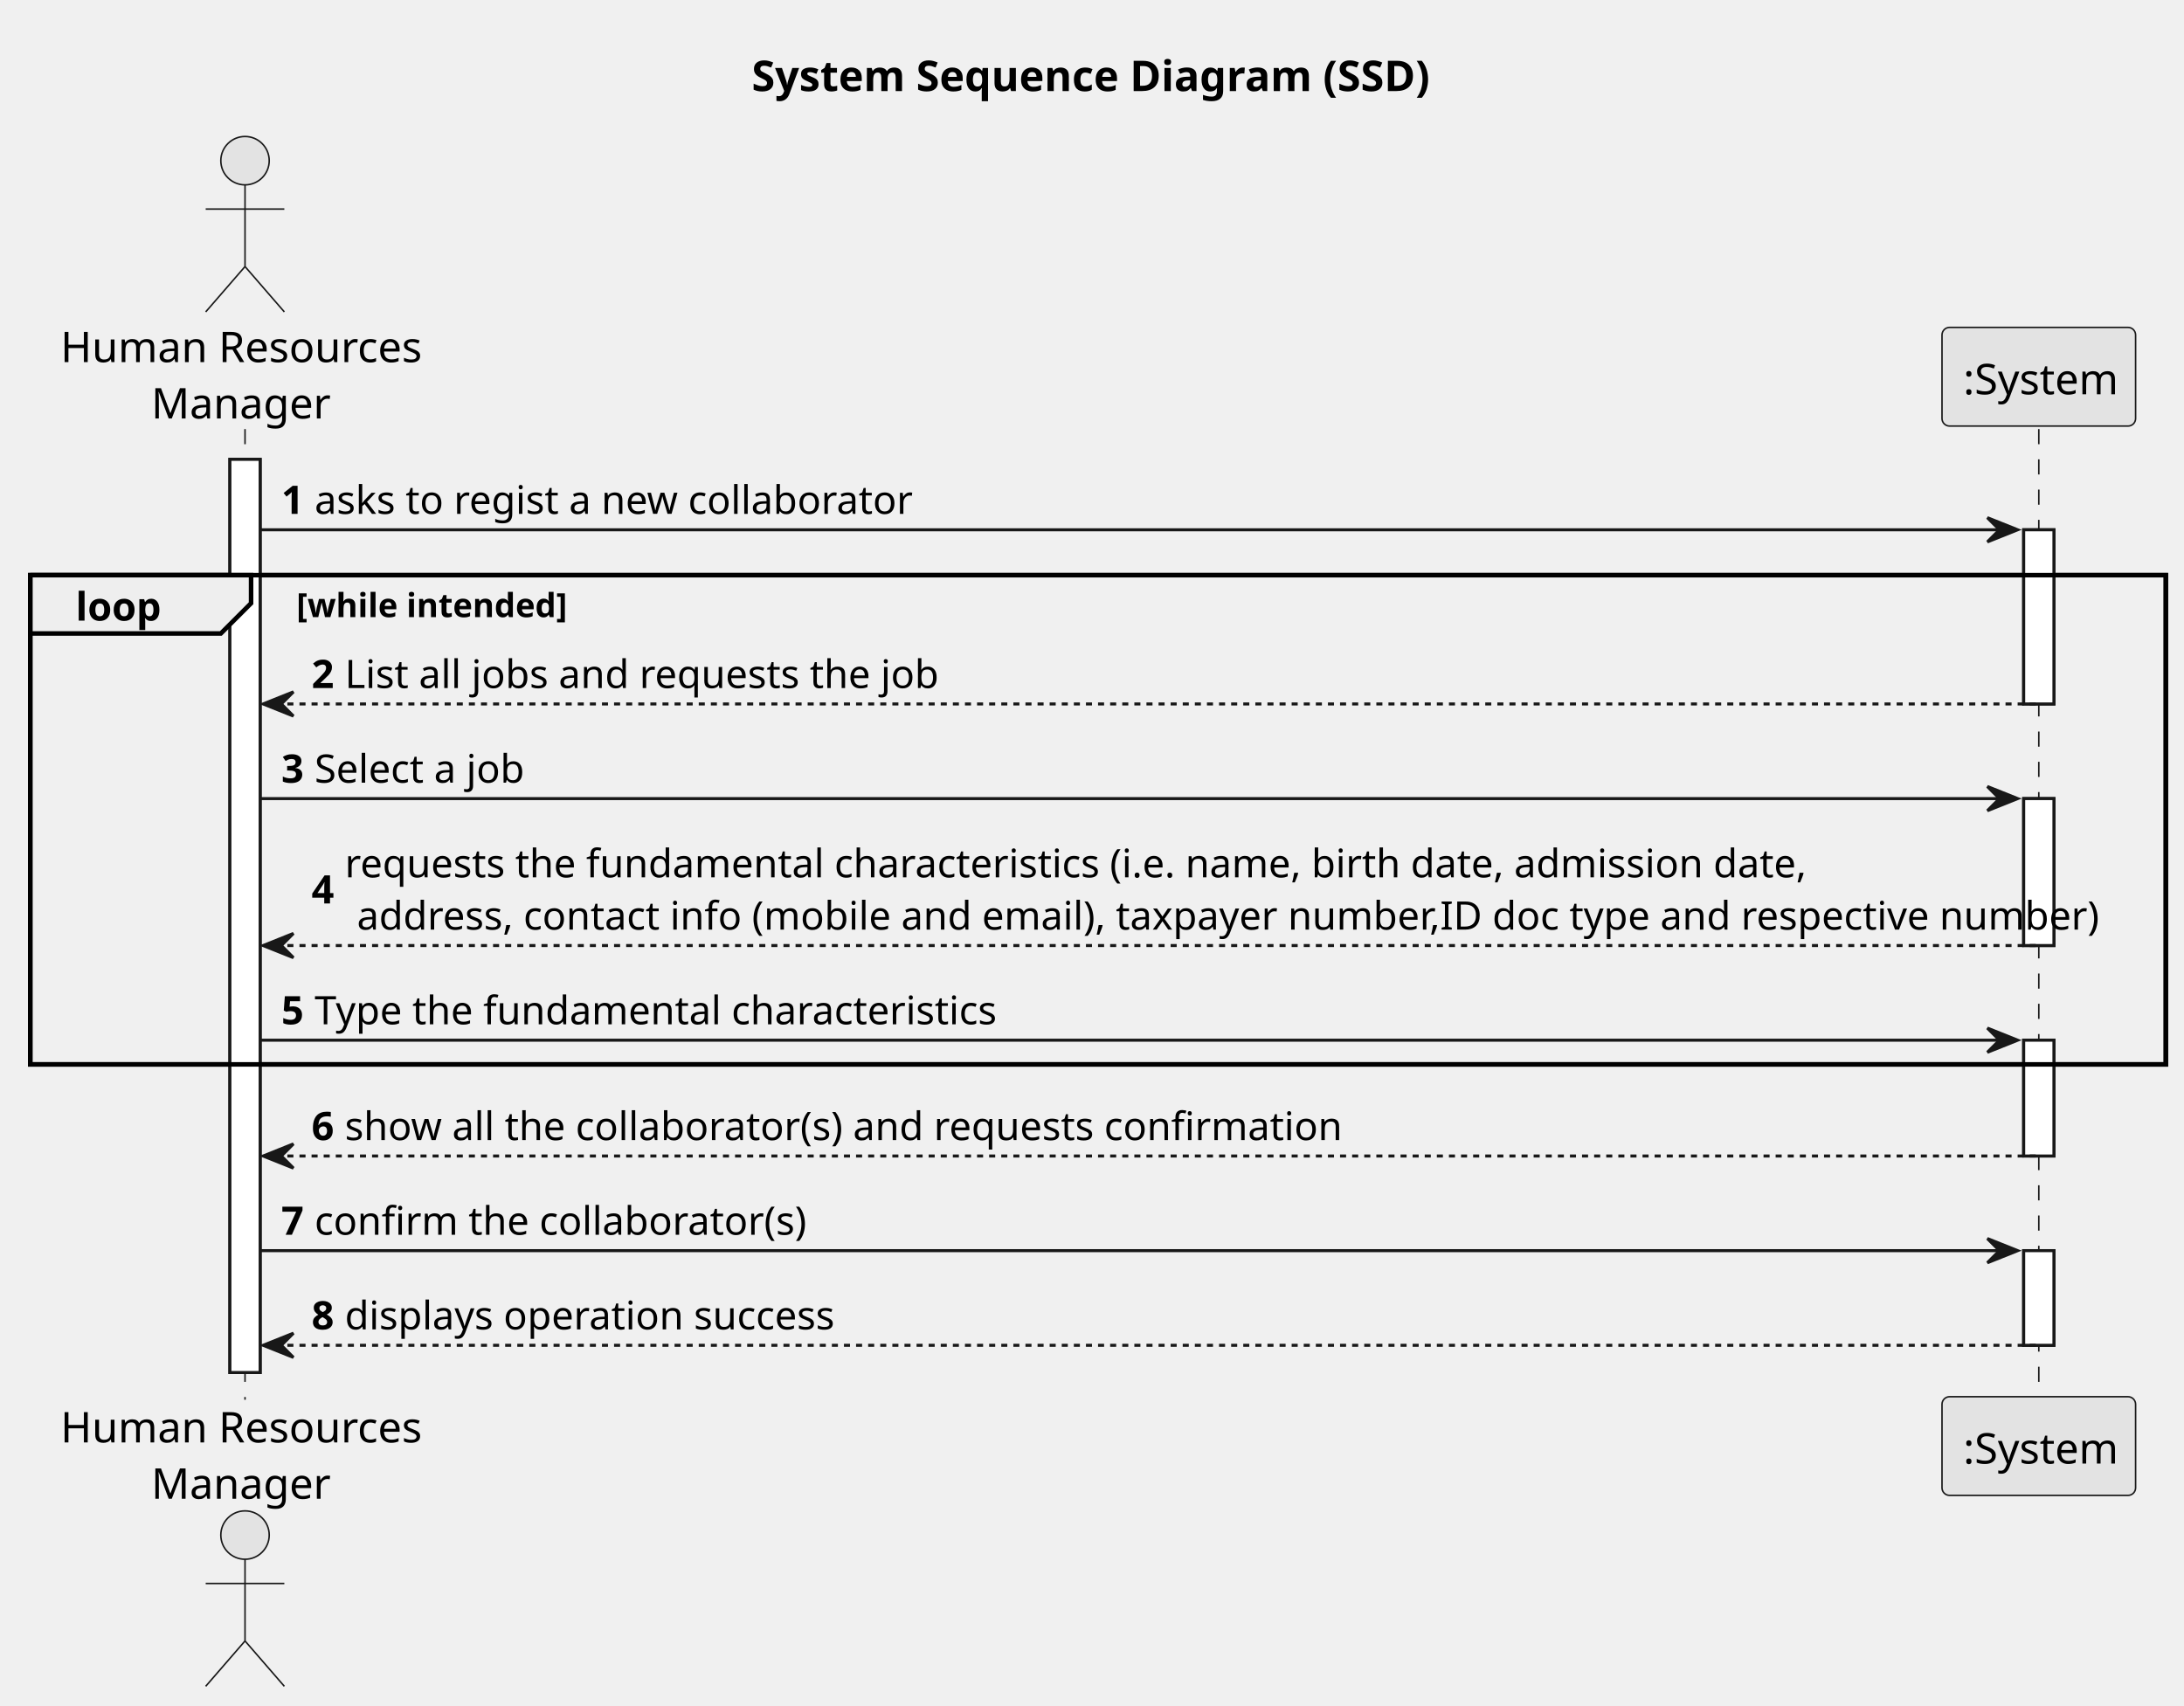
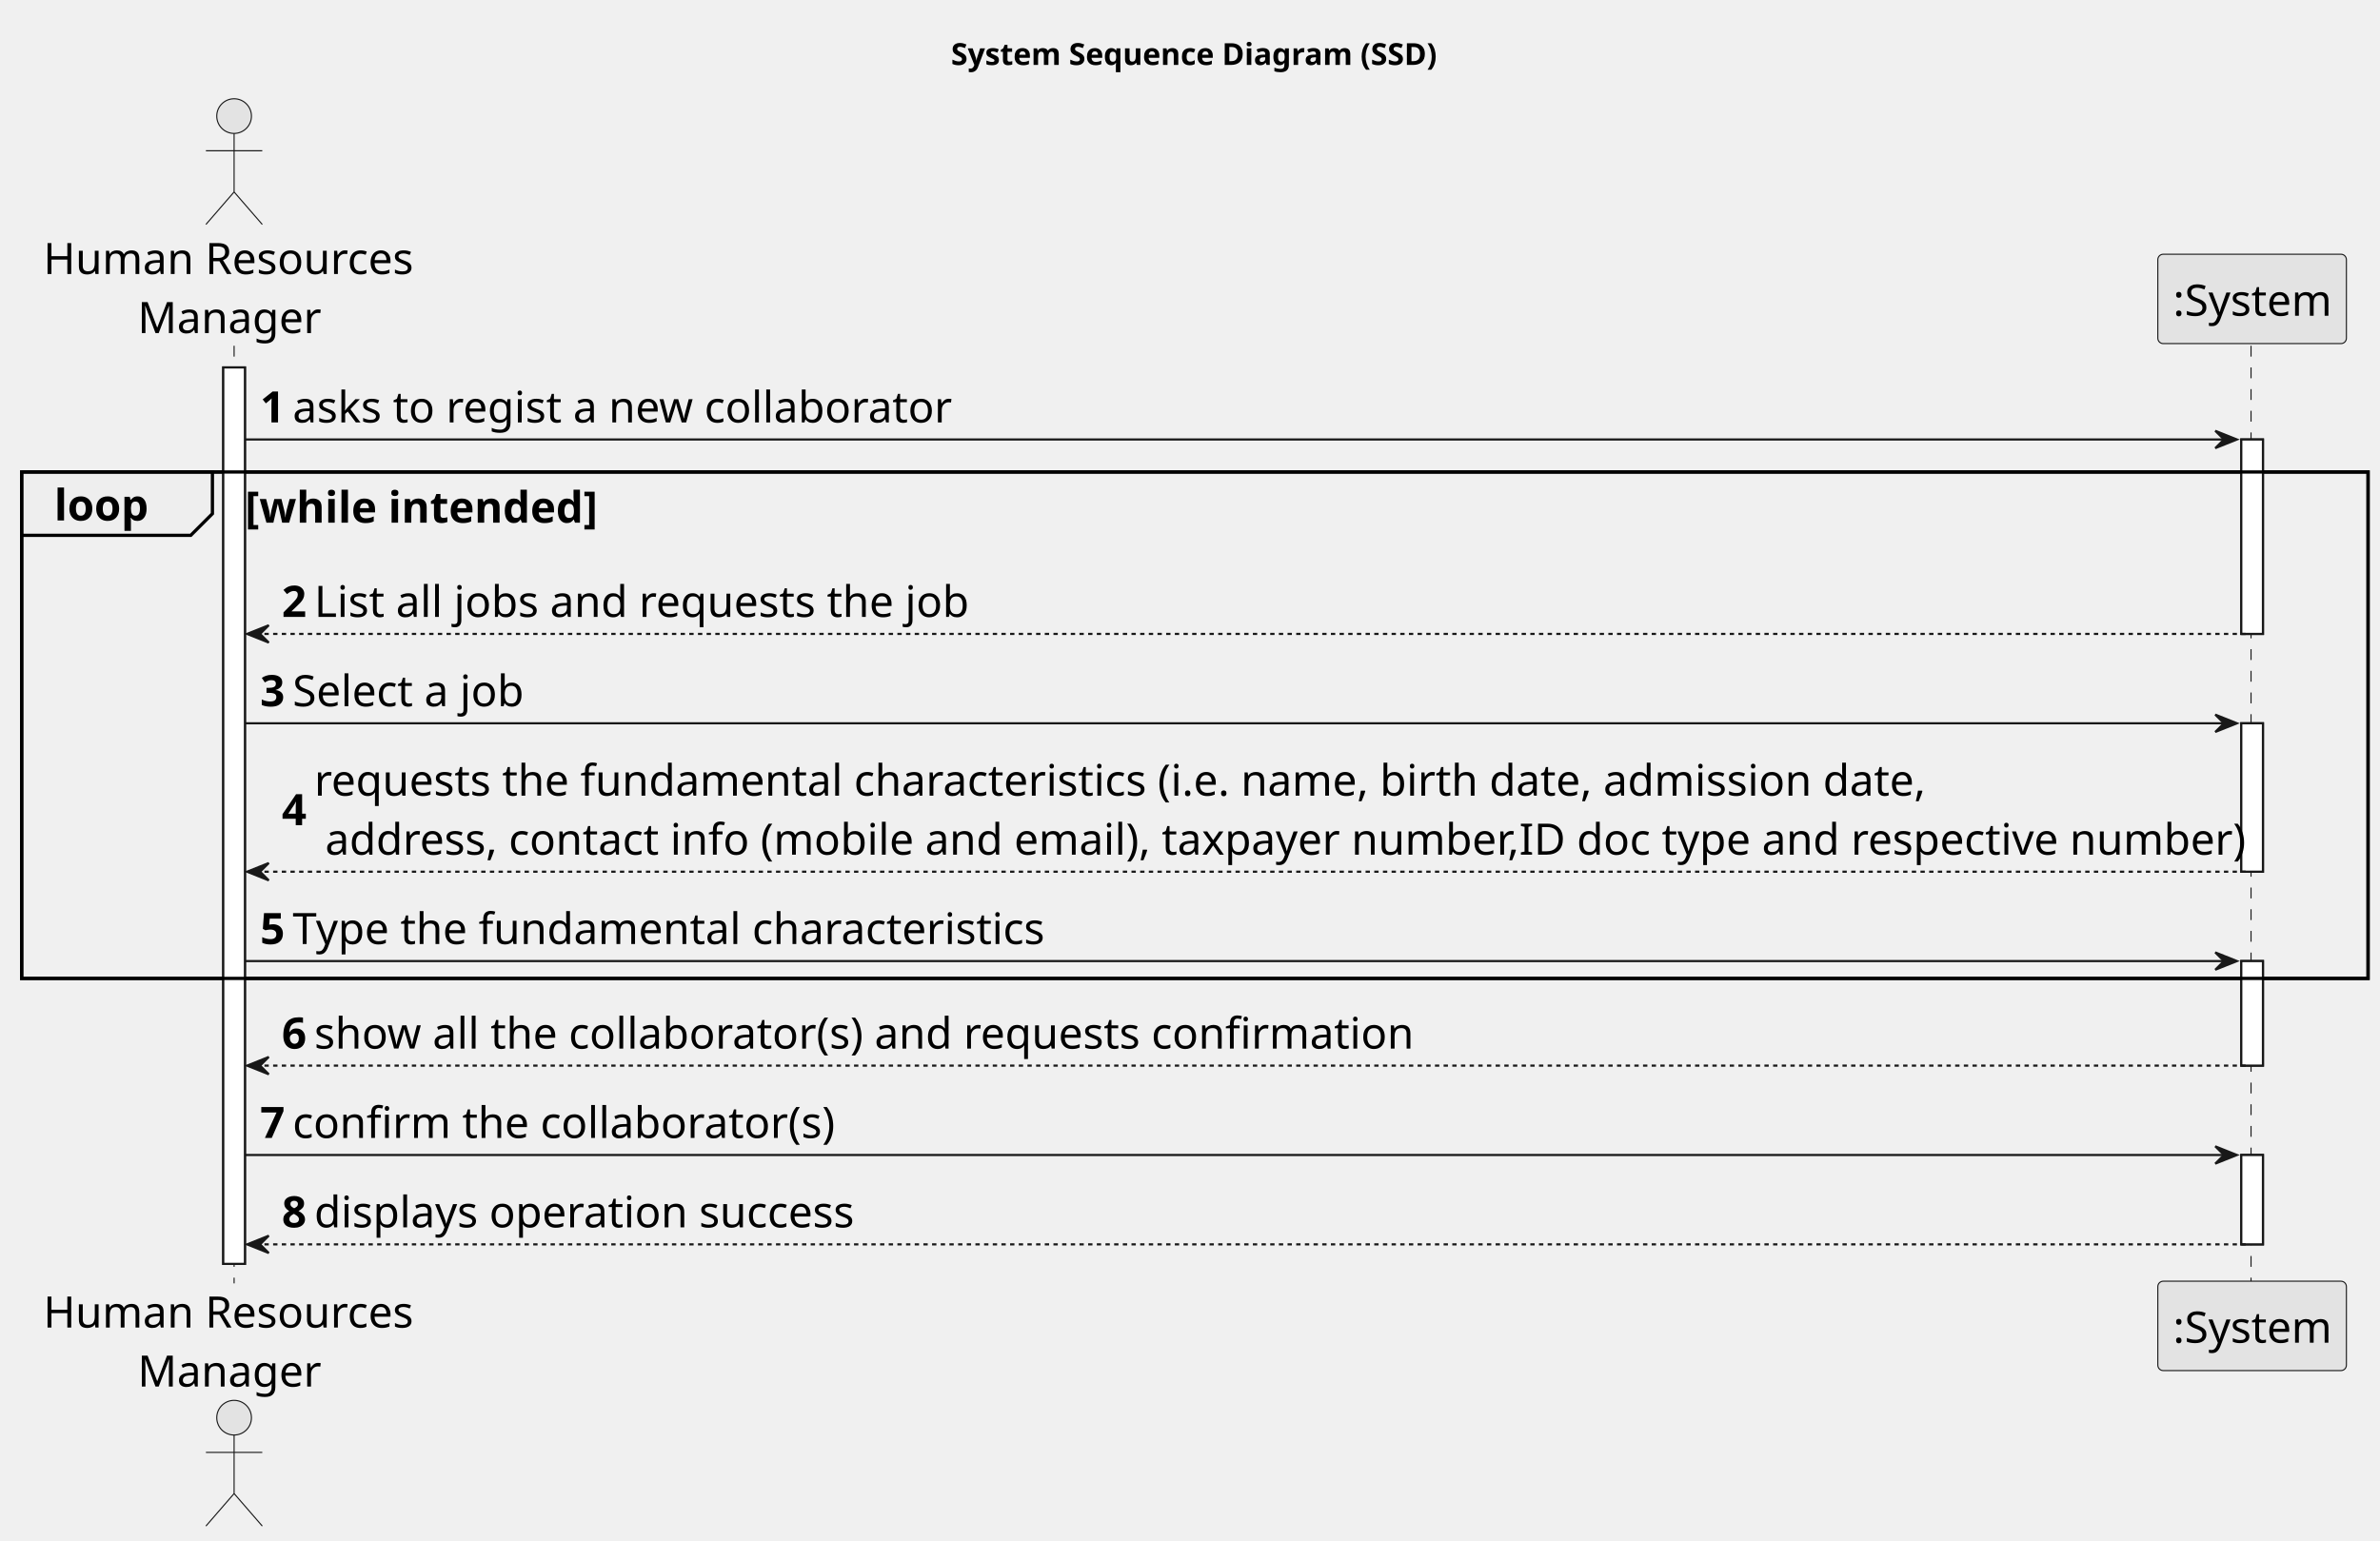
- <svg xmlns="http://www.w3.org/2000/svg" contentStyleType="text/css" height="564px" preserveAspectRatio="none" style="width:722px;height:564px;background:#FFFFFF;" version="1.1" viewBox="0 0 722 564" width="722px" zoomAndPan="magnify">
+ <svg xmlns="http://www.w3.org/2000/svg" contentStyleType="text/css" height="711px" preserveAspectRatio="none" style="width:1098px;height:711px;background:#FFFFFF;" version="1.1" viewBox="0 0 1098 711" width="1098px" zoomAndPan="magnify">
  <defs />
  <g>
-     <text fill="#000000" font-family="sans-serif" font-size="14" font-weight="bold" lengthAdjust="spacing" textLength="228" x="248.5" y="30.107">System Sequence Diagram (SSD)</text>
-     <rect fill="#FFFFFF" height="301.91" style="stroke:#181818;stroke-width:1.0;" width="10" x="76" y="151.863" />
-     <rect fill="#FFFFFF" height="57.582" style="stroke:#181818;stroke-width:1.0;" width="10" x="669" y="175.154" />
-     <rect fill="#FFFFFF" height="48.582" style="stroke:#181818;stroke-width:1.0;" width="10" x="669" y="264.027" />
-     <rect fill="#FFFFFF" height="38.291" style="stroke:#181818;stroke-width:1.0;" width="10" x="669" y="343.9" />
-     <rect fill="#FFFFFF" height="31.291" style="stroke:#181818;stroke-width:1.0;" width="10" x="669" y="413.482" />
-     <rect fill="none" height="161.746" style="stroke:#000000;stroke-width:1.5;" width="706" x="10" y="190.154" />
-     <line style="stroke:#181818;stroke-width:0.5;stroke-dasharray:5.0,5.0;" x1="81" x2="81" y1="141.863" y2="462.773" />
-     <line style="stroke:#181818;stroke-width:0.5;stroke-dasharray:5.0,5.0;" x1="674" x2="674" y1="141.863" y2="462.773" />
-     <text fill="#000000" font-family="sans-serif" font-size="14" lengthAdjust="spacing" textLength="116" x="20" y="119.728">Human Resources</text>
-     <text fill="#000000" font-family="sans-serif" font-size="14" lengthAdjust="spacing" textLength="56" x="50" y="138.35">Manager</text>
-     <ellipse cx="81" cy="53.121" fill="#E3E3E3" rx="8" ry="8" style="stroke:#181818;stroke-width:0.5;" />
-     <path d="M81,61.121 L81,88.121 M68,69.121 L94,69.121 M81,88.121 L68,103.121 M81,88.121 L94,103.121 " fill="none" style="stroke:#181818;stroke-width:0.5;" />
-     <text fill="#000000" font-family="sans-serif" font-size="14" lengthAdjust="spacing" textLength="116" x="20" y="476.881">Human Resources</text>
-     <text fill="#000000" font-family="sans-serif" font-size="14" lengthAdjust="spacing" textLength="56" x="50" y="495.502">Manager</text>
-     <ellipse cx="81" cy="507.516" fill="#E3E3E3" rx="8" ry="8" style="stroke:#181818;stroke-width:0.5;" />
-     <path d="M81,515.516 L81,542.516 M68,523.516 L94,523.516 M81,542.516 L68,557.516 M81,542.516 L94,557.516 " fill="none" style="stroke:#181818;stroke-width:0.5;" />
-     <rect fill="#E3E3E3" height="32.621" rx="2.5" ry="2.5" style="stroke:#181818;stroke-width:0.5;" width="64" x="642" y="108.242" />
-     <text fill="#000000" font-family="sans-serif" font-size="14" lengthAdjust="spacing" textLength="50" x="649" y="130.35">:System</text>
-     <rect fill="#E3E3E3" height="32.621" rx="2.5" ry="2.5" style="stroke:#181818;stroke-width:0.5;" width="64" x="642" y="461.773" />
-     <text fill="#000000" font-family="sans-serif" font-size="14" lengthAdjust="spacing" textLength="50" x="649" y="483.881">:System</text>
-     <rect fill="#FFFFFF" height="301.91" style="stroke:#181818;stroke-width:1.0;" width="10" x="76" y="151.863" />
-     <rect fill="#FFFFFF" height="57.582" style="stroke:#181818;stroke-width:1.0;" width="10" x="669" y="175.154" />
-     <rect fill="#FFFFFF" height="48.582" style="stroke:#181818;stroke-width:1.0;" width="10" x="669" y="264.027" />
-     <rect fill="#FFFFFF" height="38.291" style="stroke:#181818;stroke-width:1.0;" width="10" x="669" y="343.9" />
-     <rect fill="#FFFFFF" height="31.291" style="stroke:#181818;stroke-width:1.0;" width="10" x="669" y="413.482" />
-     <polygon fill="#181818" points="657,171.154,667,175.154,657,179.154,661,175.154" style="stroke:#181818;stroke-width:1.0;" />
-     <line style="stroke:#181818;stroke-width:1.0;" x1="86" x2="663" y1="175.154" y2="175.154" />
-     <text fill="#000000" font-family="sans-serif" font-size="13" font-weight="bold" lengthAdjust="spacing" textLength="7" x="93" y="169.892">1</text>
-     <text fill="#000000" font-family="sans-serif" font-size="13" lengthAdjust="spacing" textLength="188" x="104" y="169.892">asks to regist a new collaborator</text>
-     <path d="M10,190.154 L83,190.154 L83,199.445 L73,209.445 L10,209.445 L10,190.154 " fill="#EEEEEE" style="stroke:#000000;stroke-width:1.5;" />
-     <rect fill="none" height="161.746" style="stroke:#000000;stroke-width:1.5;" width="706" x="10" y="190.154" />
-     <text fill="#000000" font-family="sans-serif" font-size="13" font-weight="bold" lengthAdjust="spacing" textLength="28" x="25" y="205.183">loop</text>
-     <text fill="#000000" font-family="sans-serif" font-size="11" font-weight="bold" lengthAdjust="spacing" textLength="90" x="98" y="204.024">[while intended]</text>
-     <polygon fill="#181818" points="97,228.736,87,232.736,97,236.736,93,232.736" style="stroke:#181818;stroke-width:1.0;" />
-     <line style="stroke:#181818;stroke-width:1.0;stroke-dasharray:2.0,2.0;" x1="91" x2="673" y1="232.736" y2="232.736" />
-     <text fill="#000000" font-family="sans-serif" font-size="13" font-weight="bold" lengthAdjust="spacing" textLength="7" x="103" y="227.474">2</text>
-     <text fill="#000000" font-family="sans-serif" font-size="13" lengthAdjust="spacing" textLength="188" x="114" y="227.474">List all jobs and requests the job</text>
-     <polygon fill="#181818" points="657,260.027,667,264.027,657,268.027,661,264.027" style="stroke:#181818;stroke-width:1.0;" />
-     <line style="stroke:#181818;stroke-width:1.0;" x1="86" x2="663" y1="264.027" y2="264.027" />
-     <text fill="#000000" font-family="sans-serif" font-size="13" font-weight="bold" lengthAdjust="spacing" textLength="7" x="93" y="258.765">3</text>
-     <text fill="#000000" font-family="sans-serif" font-size="13" lengthAdjust="spacing" textLength="69" x="104" y="258.765">Select a job</text>
-     <polygon fill="#181818" points="97,308.609,87,312.609,97,316.609,93,312.609" style="stroke:#181818;stroke-width:1.0;" />
-     <line style="stroke:#181818;stroke-width:1.0;stroke-dasharray:2.0,2.0;" x1="91" x2="673" y1="312.609" y2="312.609" />
-     <text fill="#000000" font-family="sans-serif" font-size="13" font-weight="bold" lengthAdjust="spacing" textLength="7" x="103" y="298.701">4</text>
-     <text fill="#000000" font-family="sans-serif" font-size="13" lengthAdjust="spacing" textLength="459" x="114" y="290.056">requests the fundamental characteristics (i.e. name, birth date, admission date,</text>
-     <text fill="#000000" font-family="sans-serif" font-size="13" lengthAdjust="spacing" textLength="544" x="118" y="307.347">address, contact info (mobile and email), taxpayer number,ID doc type and respective number)</text>
-     <polygon fill="#181818" points="657,339.9,667,343.9,657,347.9,661,343.9" style="stroke:#181818;stroke-width:1.0;" />
-     <line style="stroke:#181818;stroke-width:1.0;" x1="86" x2="663" y1="343.9" y2="343.9" />
-     <text fill="#000000" font-family="sans-serif" font-size="13" font-weight="bold" lengthAdjust="spacing" textLength="7" x="93" y="338.638">5</text>
-     <text fill="#000000" font-family="sans-serif" font-size="13" lengthAdjust="spacing" textLength="213" x="104" y="338.638">Type the fundamental characteristics</text>
-     <polygon fill="#181818" points="97,378.191,87,382.191,97,386.191,93,382.191" style="stroke:#181818;stroke-width:1.0;" />
-     <line style="stroke:#181818;stroke-width:1.0;stroke-dasharray:2.0,2.0;" x1="91" x2="673" y1="382.191" y2="382.191" />
-     <text fill="#000000" font-family="sans-serif" font-size="13" font-weight="bold" lengthAdjust="spacing" textLength="7" x="103" y="376.929">6</text>
-     <text fill="#000000" font-family="sans-serif" font-size="13" lengthAdjust="spacing" textLength="308" x="114" y="376.929">show all the collaborator(s) and requests confirmation</text>
-     <polygon fill="#181818" points="657,409.482,667,413.482,657,417.482,661,413.482" style="stroke:#181818;stroke-width:1.0;" />
-     <line style="stroke:#181818;stroke-width:1.0;" x1="86" x2="663" y1="413.482" y2="413.482" />
-     <text fill="#000000" font-family="sans-serif" font-size="13" font-weight="bold" lengthAdjust="spacing" textLength="7" x="93" y="408.22">7</text>
-     <text fill="#000000" font-family="sans-serif" font-size="13" lengthAdjust="spacing" textLength="150" x="104" y="408.22">confirm the collaborator(s)</text>
-     <polygon fill="#181818" points="97,440.773,87,444.773,97,448.773,93,444.773" style="stroke:#181818;stroke-width:1.0;" />
-     <line style="stroke:#181818;stroke-width:1.0;stroke-dasharray:2.0,2.0;" x1="91" x2="673" y1="444.773" y2="444.773" />
-     <text fill="#000000" font-family="sans-serif" font-size="13" font-weight="bold" lengthAdjust="spacing" textLength="7" x="103" y="439.511">8</text>
-     <text fill="#000000" font-family="sans-serif" font-size="13" lengthAdjust="spacing" textLength="158" x="114" y="439.511">displays operation success</text>
+     <text fill="#000000" font-family="sans-serif" font-size="14" font-weight="bold" lengthAdjust="spacing" textLength="224" x="438.75" y="29.966">System Sequence Diagram (SSD)</text>
+     <rect fill="#FFFFFF" height="413.64" style="stroke:#181818;stroke-width:1.0;" width="10" x="103" y="169.548" />
+     <rect fill="#FFFFFF" height="89.72" style="stroke:#181818;stroke-width:1.0;" width="10" x="1034" y="202.788" />
+     <rect fill="#FFFFFF" height="68.48" style="stroke:#181818;stroke-width:1.0;" width="10" x="1034" y="333.748" />
+     <rect fill="#FFFFFF" height="48.24" style="stroke:#181818;stroke-width:1.0;" width="10" x="1034" y="443.468" />
+     <rect fill="#FFFFFF" height="41.24" style="stroke:#181818;stroke-width:1.0;" width="10" x="1034" y="532.948" />
+     <rect fill="none" height="233.68" style="stroke:#000000;stroke-width:1.5;" width="1082.5" x="10" y="217.788" />
+     <line style="stroke:#181818;stroke-width:0.5;stroke-dasharray:5.0,5.0;" x1="108" x2="108" y1="159.548" y2="592.188" />
+     <line style="stroke:#181818;stroke-width:0.5;stroke-dasharray:5.0,5.0;" x1="1038.5" x2="1038.5" y1="159.548" y2="592.188" />
+     <text fill="#000000" font-family="sans-serif" font-size="20" lengthAdjust="spacing" textLength="170" x="20" y="126.448">Human Resources</text>
+     <text fill="#000000" font-family="sans-serif" font-size="20" lengthAdjust="spacing" textLength="83" x="63.5" y="153.688">Manager</text>
+     <ellipse cx="108" cy="53.568" fill="#E3E3E3" rx="8" ry="8" style="stroke:#181818;stroke-width:0.5;" />
+     <path d="M108,61.568 L108,88.568 M95,69.568 L121,69.568 M108,88.568 L95,103.568 M108,88.568 L121,103.568 " fill="none" style="stroke:#181818;stroke-width:0.5;" />
+     <text fill="#000000" font-family="sans-serif" font-size="20" lengthAdjust="spacing" textLength="170" x="20" y="612.568">Human Resources</text>
+     <text fill="#000000" font-family="sans-serif" font-size="20" lengthAdjust="spacing" textLength="83" x="63.5" y="639.808">Manager</text>
+     <ellipse cx="108" cy="654.168" fill="#E3E3E3" rx="8" ry="8" style="stroke:#181818;stroke-width:0.5;" />
+     <path d="M108,662.168 L108,689.168 M95,670.168 L121,670.168 M108,689.168 L95,704.168 M108,689.168 L121,704.168 " fill="none" style="stroke:#181818;stroke-width:0.5;" />
+     <rect fill="#E3E3E3" height="41.24" rx="2.5" ry="2.5" style="stroke:#181818;stroke-width:0.5;" width="87" x="995.5" y="117.308" />
+     <text fill="#000000" font-family="sans-serif" font-size="20" lengthAdjust="spacing" textLength="73" x="1002.5" y="145.688">:System</text>
+     <rect fill="#E3E3E3" height="41.24" rx="2.5" ry="2.5" style="stroke:#181818;stroke-width:0.5;" width="87" x="995.5" y="591.188" />
+     <text fill="#000000" font-family="sans-serif" font-size="20" lengthAdjust="spacing" textLength="73" x="1002.5" y="619.568">:System</text>
+     <rect fill="#FFFFFF" height="413.64" style="stroke:#181818;stroke-width:1.0;" width="10" x="103" y="169.548" />
+     <rect fill="#FFFFFF" height="89.72" style="stroke:#181818;stroke-width:1.0;" width="10" x="1034" y="202.788" />
+     <rect fill="#FFFFFF" height="68.48" style="stroke:#181818;stroke-width:1.0;" width="10" x="1034" y="333.748" />
+     <rect fill="#FFFFFF" height="48.24" style="stroke:#181818;stroke-width:1.0;" width="10" x="1034" y="443.468" />
+     <rect fill="#FFFFFF" height="41.24" style="stroke:#181818;stroke-width:1.0;" width="10" x="1034" y="532.948" />
+     <polygon fill="#181818" points="1022,198.788,1032,202.788,1022,206.788,1026,202.788" style="stroke:#181818;stroke-width:1.0;" />
+     <line style="stroke:#181818;stroke-width:1.0;" x1="113" x2="1028" y1="202.788" y2="202.788" />
+     <text fill="#000000" font-family="sans-serif" font-size="20" font-weight="bold" lengthAdjust="spacing" textLength="11" x="120" y="194.928">1</text>
+     <text fill="#000000" font-family="sans-serif" font-size="20" lengthAdjust="spacing" textLength="302" x="135" y="194.928">asks to regist a new collaborator</text>
+     <path d="M10,217.788 L98,217.788 L98,237.028 L88,247.028 L10,247.028 L10,217.788 " fill="#EEEEEE" style="stroke:#000000;stroke-width:1.5;" />
+     <rect fill="none" height="233.68" style="stroke:#000000;stroke-width:1.5;" width="1082.5" x="10" y="217.788" />
+     <text fill="#000000" font-family="sans-serif" font-size="20" font-weight="bold" lengthAdjust="spacing" textLength="43" x="25" y="240.168">loop</text>
+     <text fill="#000000" font-family="sans-serif" font-size="20" font-weight="bold" lengthAdjust="spacing" textLength="164" x="113" y="241.168">[while intended]</text>
+     <polygon fill="#181818" points="124,288.508,114,292.508,124,296.508,120,292.508" style="stroke:#181818;stroke-width:1.0;" />
+     <line style="stroke:#181818;stroke-width:1.0;stroke-dasharray:2.0,2.0;" x1="118" x2="1038" y1="292.508" y2="292.508" />
+     <text fill="#000000" font-family="sans-serif" font-size="20" font-weight="bold" lengthAdjust="spacing" textLength="11" x="130" y="284.648">2</text>
+     <text fill="#000000" font-family="sans-serif" font-size="20" lengthAdjust="spacing" textLength="297" x="145" y="284.648">List all jobs and requests the job</text>
+     <polygon fill="#181818" points="1022,329.748,1032,333.748,1022,337.748,1026,333.748" style="stroke:#181818;stroke-width:1.0;" />
+     <line style="stroke:#181818;stroke-width:1.0;" x1="113" x2="1028" y1="333.748" y2="333.748" />
+     <text fill="#000000" font-family="sans-serif" font-size="20" font-weight="bold" lengthAdjust="spacing" textLength="11" x="120" y="325.888">3</text>
+     <text fill="#000000" font-family="sans-serif" font-size="20" lengthAdjust="spacing" textLength="105" x="135" y="325.888">Select a job</text>
+     <polygon fill="#181818" points="124,398.228,114,402.228,124,406.228,120,402.228" style="stroke:#181818;stroke-width:1.0;" />
+     <line style="stroke:#181818;stroke-width:1.0;stroke-dasharray:2.0,2.0;" x1="118" x2="1038" y1="402.228" y2="402.228" />
+     <text fill="#000000" font-family="sans-serif" font-size="20" font-weight="bold" lengthAdjust="spacing" textLength="11" x="130" y="380.748">4</text>
+     <text fill="#000000" font-family="sans-serif" font-size="20" lengthAdjust="spacing" textLength="732" x="145" y="367.128">requests the fundamental characteristics (i.e. name, birth date, admission date,</text>
+     <text fill="#000000" font-family="sans-serif" font-size="20" lengthAdjust="spacing" textLength="877" x="150" y="394.368">address, contact info (mobile and email), taxpayer number,ID doc type and respective number)</text>
+     <polygon fill="#181818" points="1022,439.468,1032,443.468,1022,447.468,1026,443.468" style="stroke:#181818;stroke-width:1.0;" />
+     <line style="stroke:#181818;stroke-width:1.0;" x1="113" x2="1028" y1="443.468" y2="443.468" />
+     <text fill="#000000" font-family="sans-serif" font-size="20" font-weight="bold" lengthAdjust="spacing" textLength="11" x="120" y="435.608">5</text>
+     <text fill="#000000" font-family="sans-serif" font-size="20" lengthAdjust="spacing" textLength="343" x="135" y="435.608">Type the fundamental characteristics</text>
+     <polygon fill="#181818" points="124,487.708,114,491.708,124,495.708,120,491.708" style="stroke:#181818;stroke-width:1.0;" />
+     <line style="stroke:#181818;stroke-width:1.0;stroke-dasharray:2.0,2.0;" x1="118" x2="1038" y1="491.708" y2="491.708" />
+     <text fill="#000000" font-family="sans-serif" font-size="20" font-weight="bold" lengthAdjust="spacing" textLength="11" x="130" y="483.848">6</text>
+     <text fill="#000000" font-family="sans-serif" font-size="20" lengthAdjust="spacing" textLength="502" x="145" y="483.848">show all the collaborator(s) and requests confirmation</text>
+     <polygon fill="#181818" points="1022,528.948,1032,532.948,1022,536.948,1026,532.948" style="stroke:#181818;stroke-width:1.0;" />
+     <line style="stroke:#181818;stroke-width:1.0;" x1="113" x2="1028" y1="532.948" y2="532.948" />
+     <text fill="#000000" font-family="sans-serif" font-size="20" font-weight="bold" lengthAdjust="spacing" textLength="11" x="120" y="525.088">7</text>
+     <text fill="#000000" font-family="sans-serif" font-size="20" lengthAdjust="spacing" textLength="248" x="135" y="525.088">confirm the collaborator(s)</text>
+     <polygon fill="#181818" points="124,570.188,114,574.188,124,578.188,120,574.188" style="stroke:#181818;stroke-width:1.0;" />
+     <line style="stroke:#181818;stroke-width:1.0;stroke-dasharray:2.0,2.0;" x1="118" x2="1038" y1="574.188" y2="574.188" />
+     <text fill="#000000" font-family="sans-serif" font-size="20" font-weight="bold" lengthAdjust="spacing" textLength="11" x="130" y="566.328">8</text>
+     <text fill="#000000" font-family="sans-serif" font-size="20" lengthAdjust="spacing" textLength="248" x="145" y="566.328">displays operation success</text>
  </g>
</svg>
